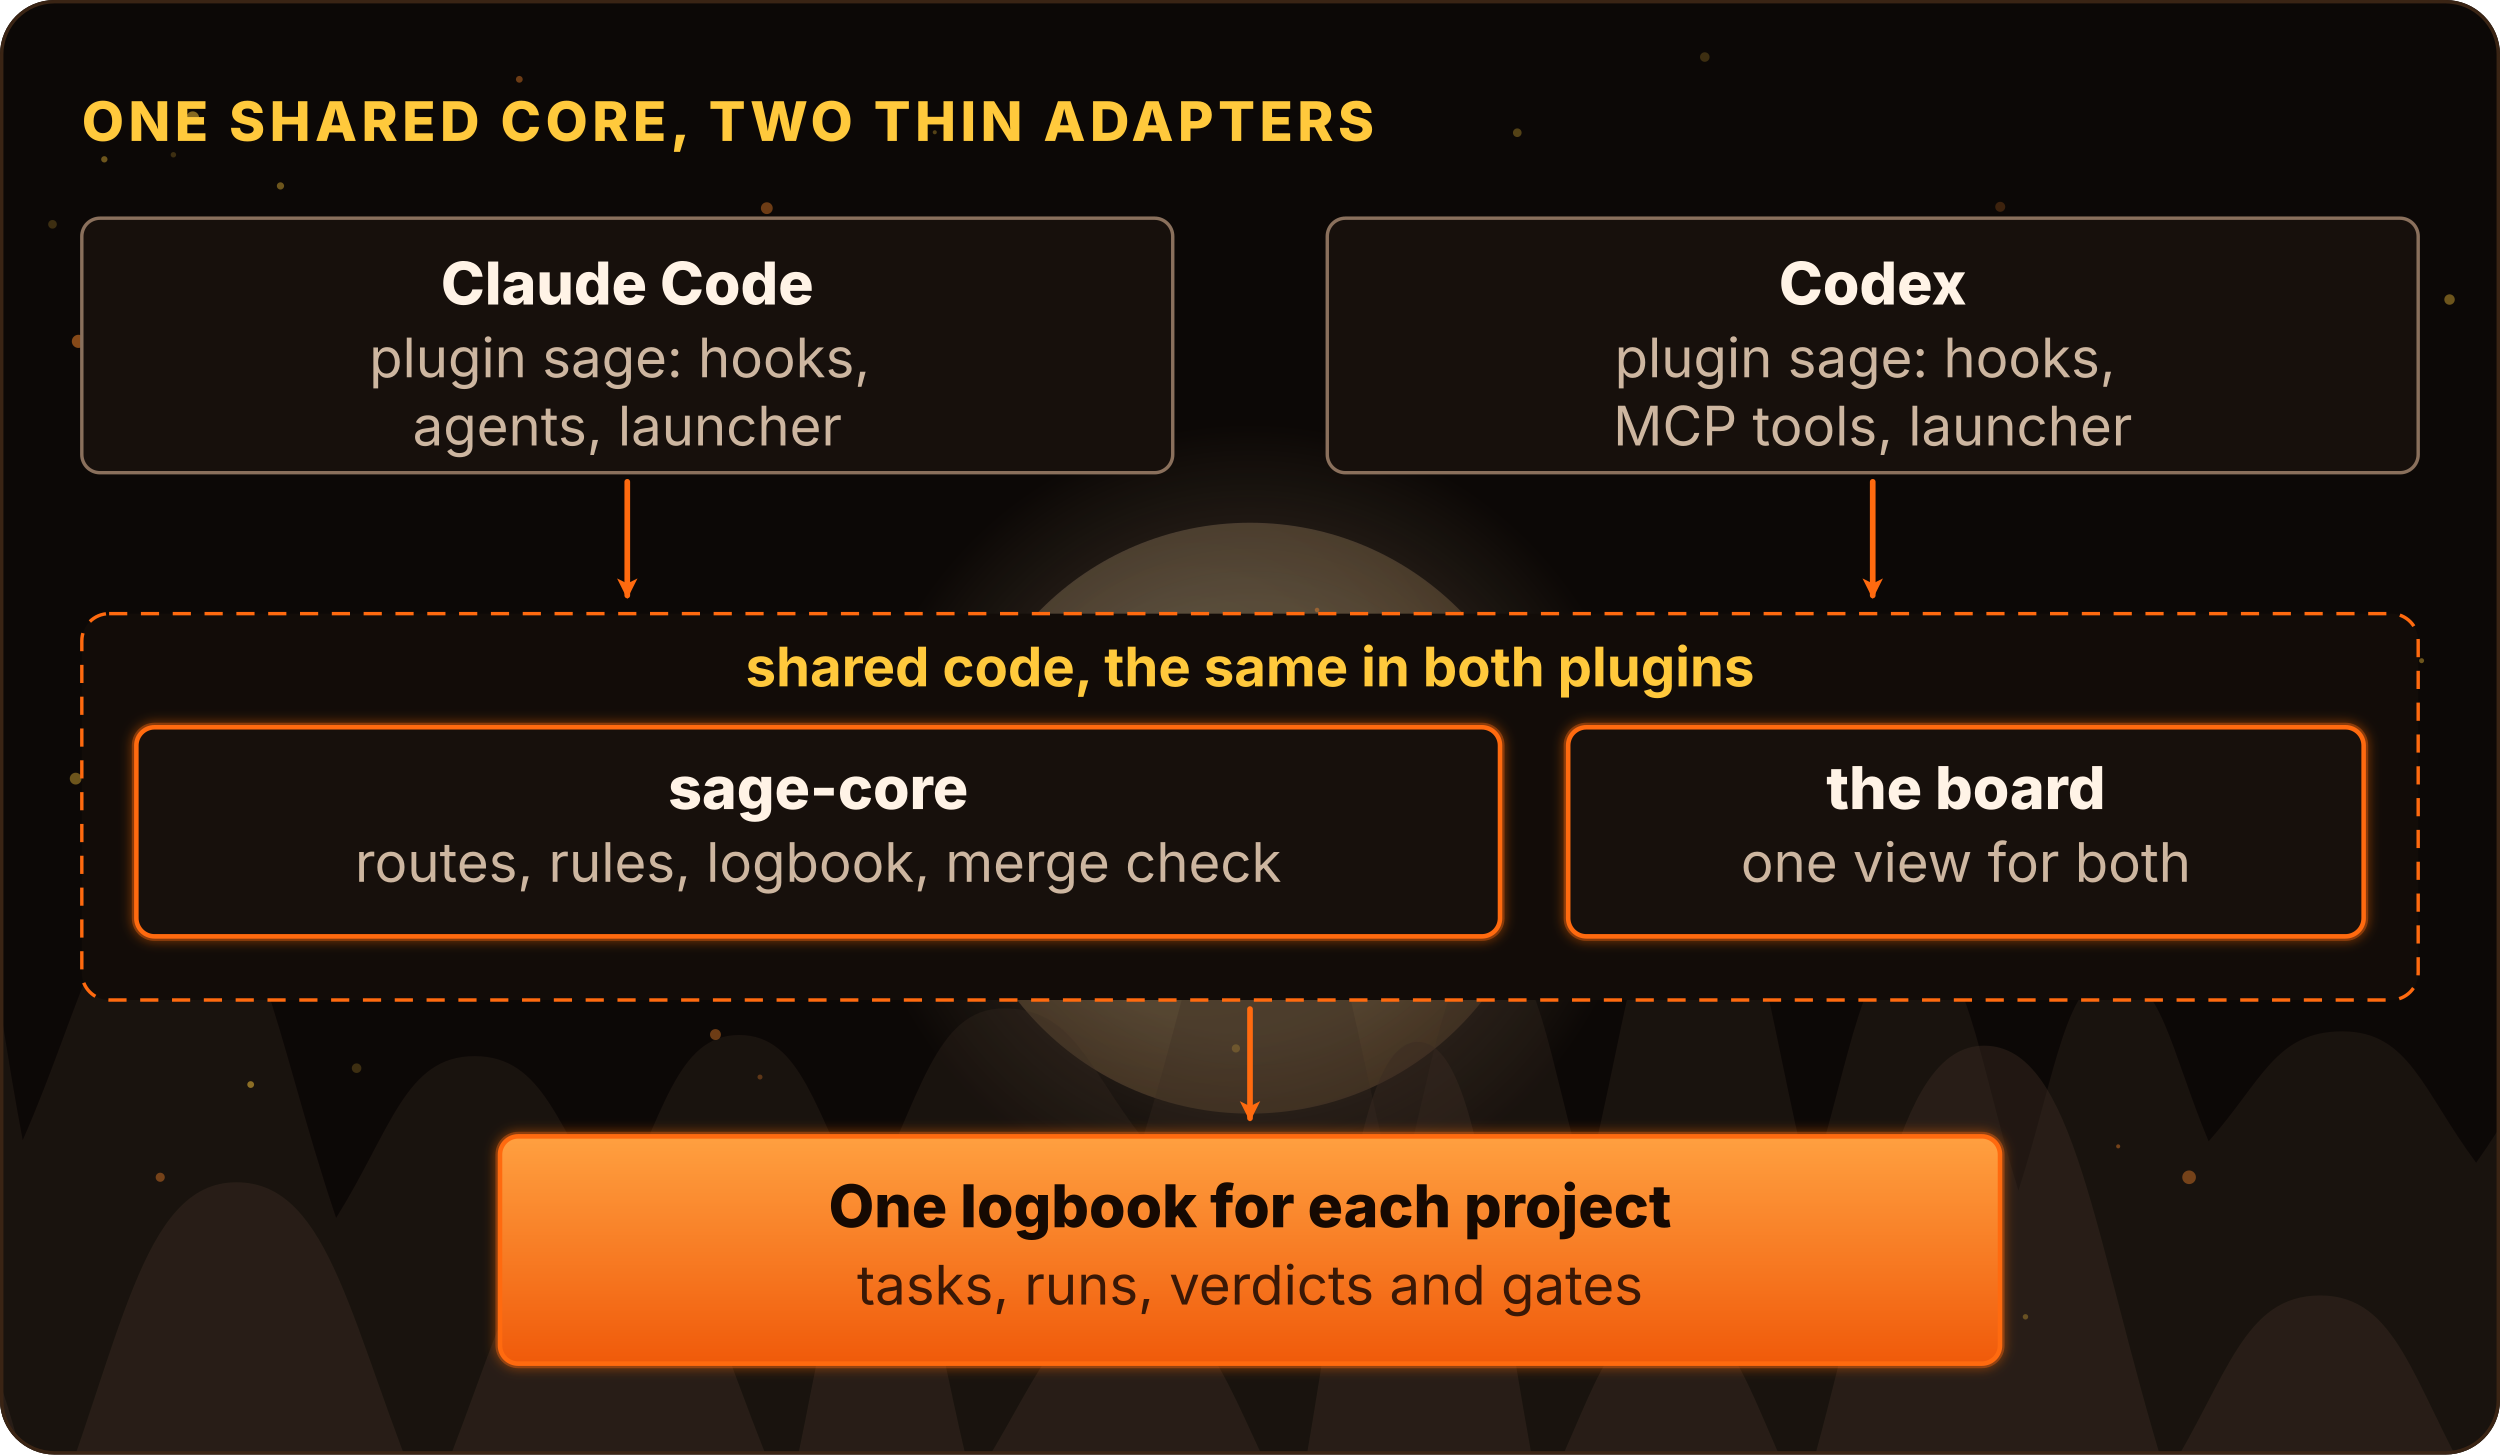
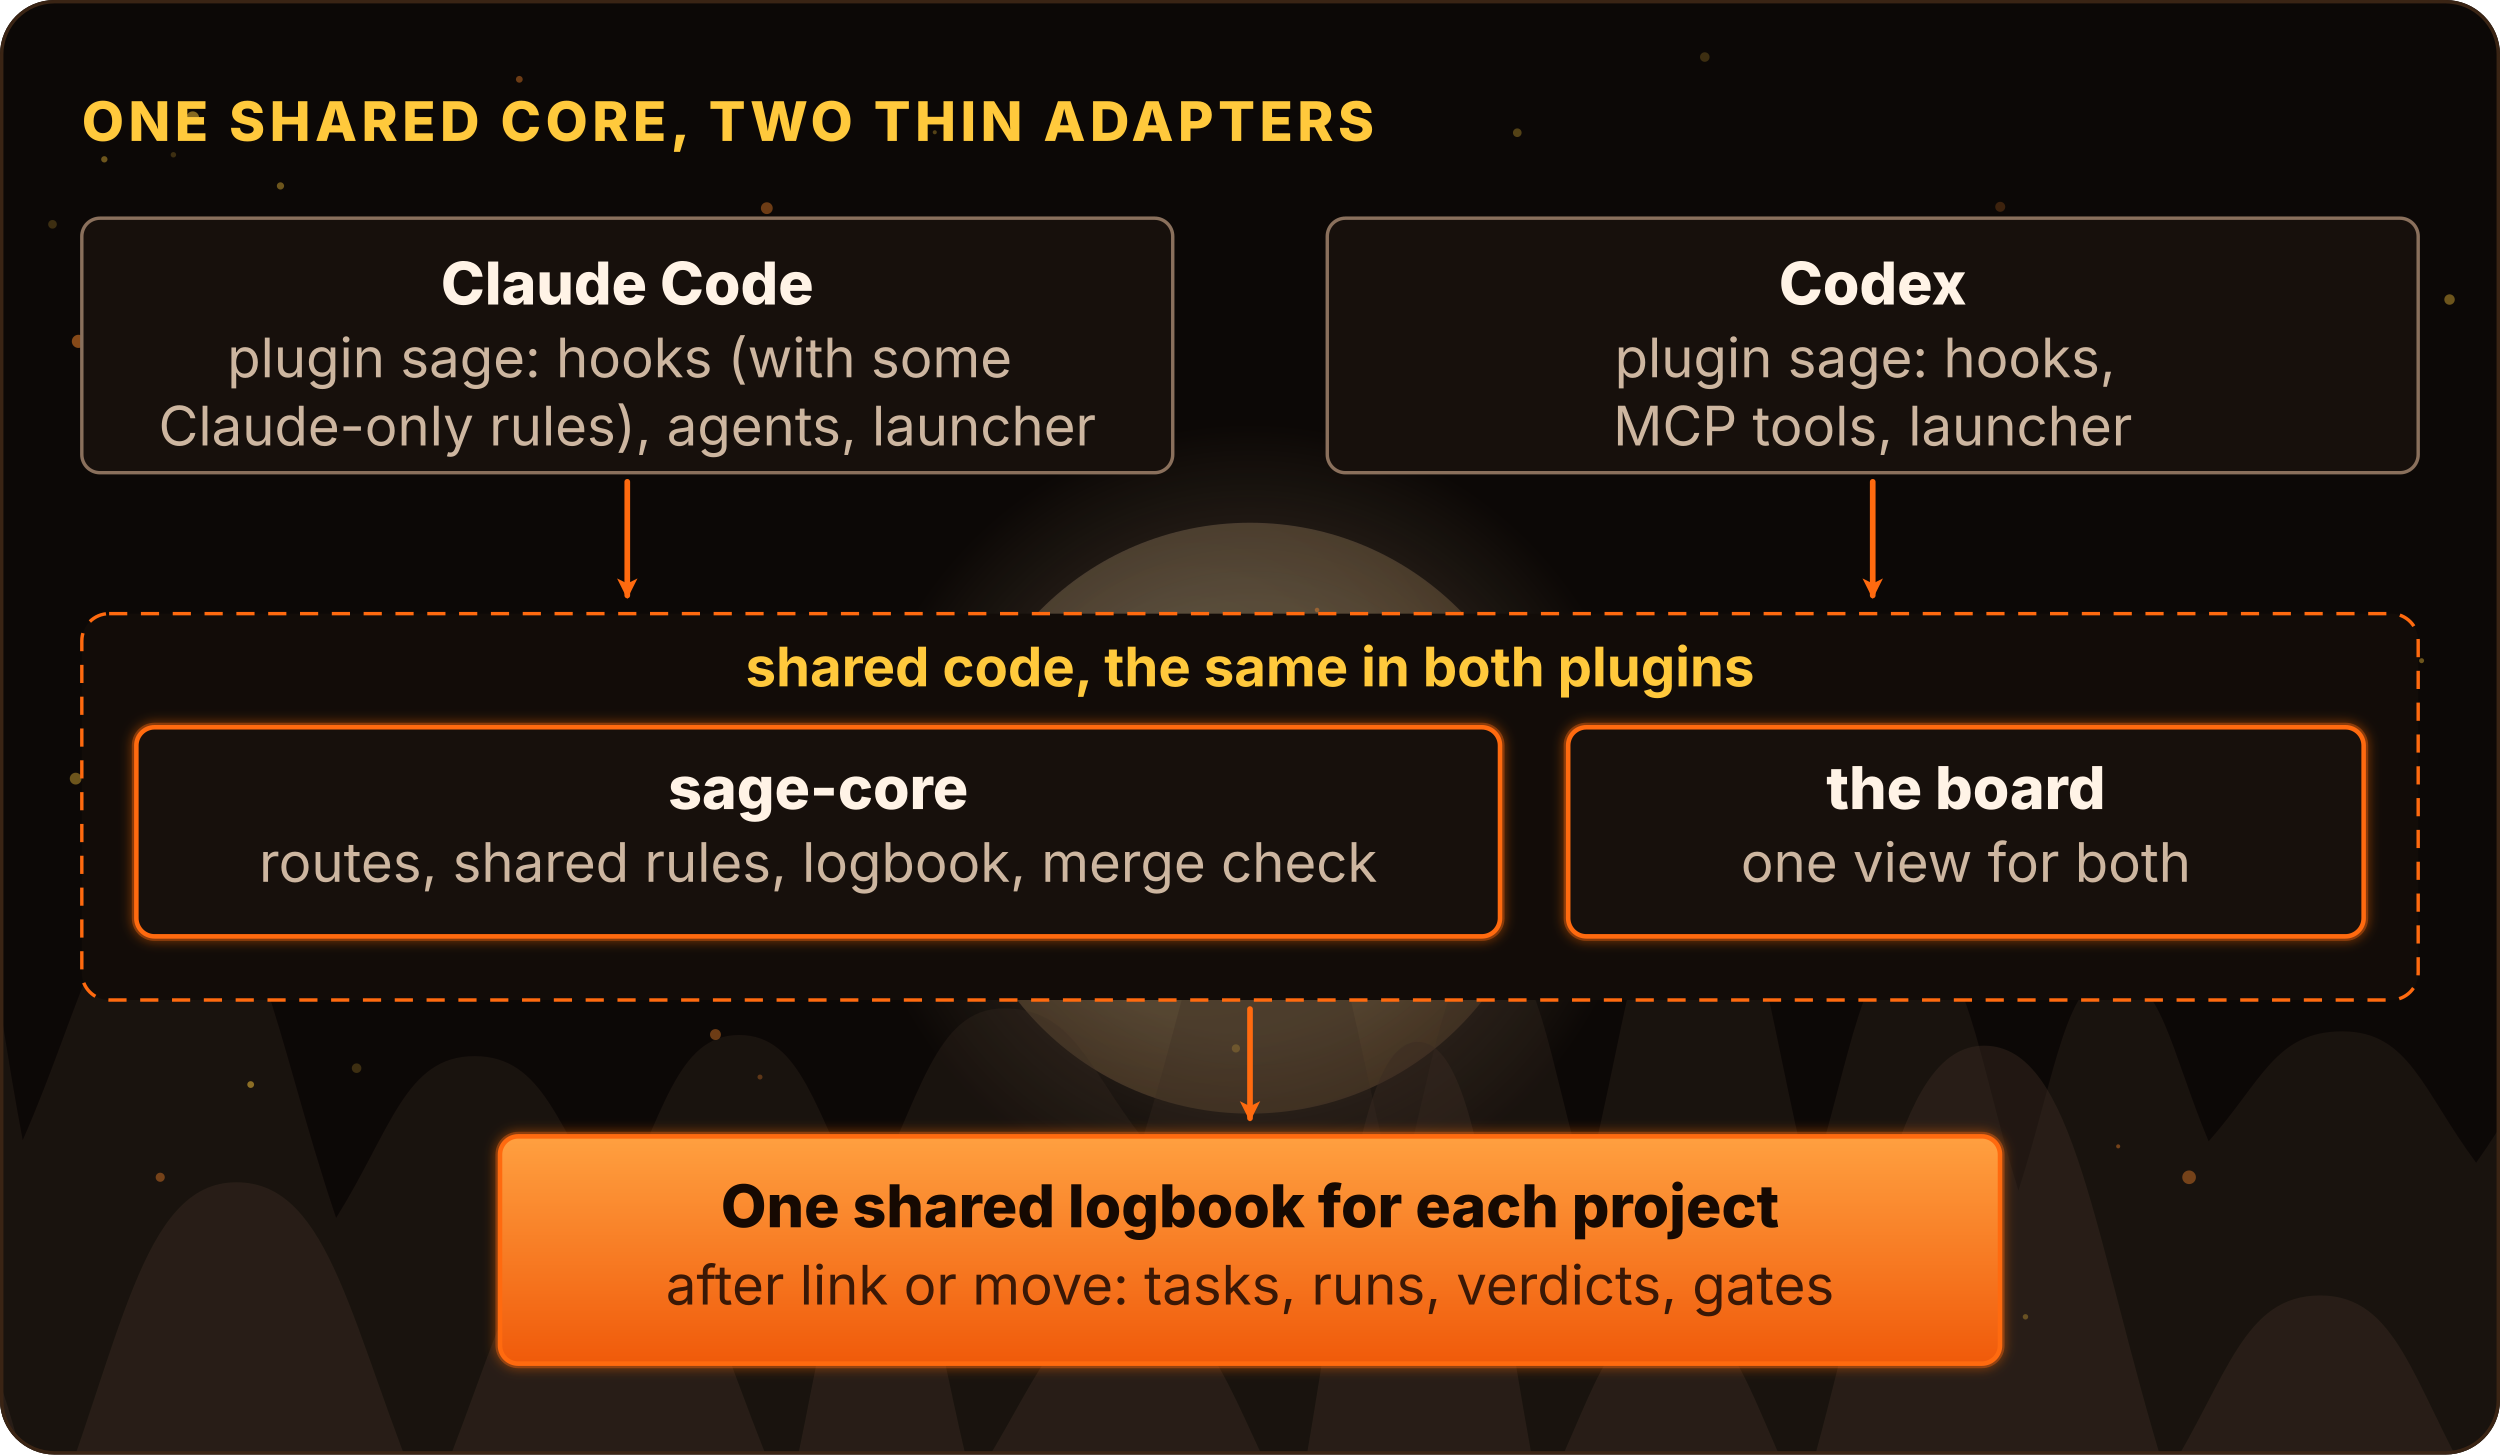
- <svg xmlns="http://www.w3.org/2000/svg" viewBox="0 0 1100 640" width="1100" height="640" role="img" aria-label="One shared core, two thin adapters: the Claude Code plugin and the Codex plugin each add only their own hooks, agents or tools and a launcher. Both use the same shared code, sage-core (routes, rules, the logbook and the merge check) and the board. Both write one logbook for each project, so either chief and the board see the same tasks, runs, verdicts and gates.">
+ <svg xmlns="http://www.w3.org/2000/svg" viewBox="0 0 1100 640" width="1100" height="640" role="img" aria-label="One shared core, two thin adapters: the Claude Code plugin and the Codex plugin each add their own hooks, agents or tools and a launcher; the Claude hook also holds some rules that only Claude has. Both use the same shared code, sage-core (routes, the shared rules, the logbook and the merge check) and the board. After a link or a move, both write one shared logbook for each project, so either chief and the board see the same tasks, runs, verdicts and gates.">
  <style>.pulse{animation:pulse 5s ease-in-out infinite}@keyframes pulse{50%{opacity:.55}}@media (prefers-reduced-motion:reduce){.pulse{animation:none}}</style>
  <defs>
    <linearGradient id="shared-d-sky" x1="0" y1="0" x2="0" y2="1">
      <stop offset="0" stop-color="#080605" />
      <stop offset="0.45" stop-color="#1B120C" />
      <stop offset="0.72" stop-color="#22160E" />
      <stop offset="1" stop-color="#0A0706" />
    </linearGradient>
    <radialGradient id="shared-d-haze">
      <stop offset="0" stop-color="#FF8A2A" stop-opacity="0.6" />
      <stop offset="0.5" stop-color="#FF6A0F" stop-opacity="0.2" />
      <stop offset="1" stop-color="#FF6A0F" stop-opacity="0" />
    </radialGradient>
    <radialGradient id="shared-d-moonglow">
      <stop offset="0.55" stop-color="#F2CD96" stop-opacity="0.5" />
      <stop offset="1" stop-color="#F2CD96" stop-opacity="0" />
    </radialGradient>
    <radialGradient id="shared-d-moon" cx="0.4" cy="0.36" r="0.72">
      <stop offset="0" stop-color="#F8E7C6" />
      <stop offset="0.6" stop-color="#E4BC88" />
      <stop offset="1" stop-color="#B8844F" />
    </radialGradient>
    <radialGradient id="shared-d-iris" cx="0.51" cy="0.52" r="0.56">
      <stop offset="0" stop-color="#FFF4C2" />
      <stop offset="0.16" stop-color="#FFD54A" />
      <stop offset="0.4" stop-color="#FDB022" />
      <stop offset="0.66" stop-color="#EE7A0C" />
      <stop offset="0.86" stop-color="#A83E08" />
      <stop offset="1" stop-color="#4A1803" />
    </radialGradient>
    <linearGradient id="shared-d-lid" x1="0" y1="0.34" x2="0" y2="0.96">
      <stop offset="0" stop-color="#000" stop-opacity="0.85" />
      <stop offset="1" stop-color="#000" stop-opacity="0" />
    </linearGradient>
    <linearGradient id="shared-d-markR" x1="0" y1="0.5" x2="1" y2="0.3">
      <stop offset="0" stop-color="#B83A0A" />
      <stop offset="0.55" stop-color="#FF6A0F" />
      <stop offset="1" stop-color="#FFB050" />
    </linearGradient>
    <linearGradient id="shared-d-markL" x1="1" y1="0.5" x2="0" y2="0.3">
      <stop offset="0" stop-color="#B83A0A" />
      <stop offset="0.55" stop-color="#FF6A0F" />
      <stop offset="1" stop-color="#FFB050" />
    </linearGradient>
    <linearGradient id="shared-d-skin" x1="0" y1="0" x2="0" y2="1">
      <stop offset="0" stop-color="#040202" />
      <stop offset="0.32" stop-color="#1A110B" />
      <stop offset="0.6" stop-color="#33231A" />
      <stop offset="0.86" stop-color="#2C1E14" />
      <stop offset="1" stop-color="#3A2618" />
    </linearGradient>
    <linearGradient id="shared-d-robe" x1="0" y1="0" x2="0" y2="1">
      <stop offset="0" stop-color="#2B2018" />
      <stop offset="1" stop-color="#100B08" />
    </linearGradient>
    <linearGradient id="shared-d-bust" x1="0" y1="0" x2="0" y2="1">
      <stop offset="0" stop-color="#2B2018" />
      <stop offset="1" stop-color="#0A0604" />
    </linearGradient>
    <linearGradient id="shared-d-hood" x1="0" y1="0" x2="0" y2="1">
      <stop offset="0" stop-color="#382A1F" />
      <stop offset="1" stop-color="#18120D" />
    </linearGradient>
    <linearGradient id="shared-d-rock" x1="0" y1="0" x2="0" y2="1">
      <stop offset="0" stop-color="#33271D" />
      <stop offset="1" stop-color="#0D0907" />
    </linearGradient>
    <radialGradient id="shared-d-disc" cx="0.5" cy="0.42" r="0.62">
      <stop offset="0" stop-color="#3B2B1E" />
      <stop offset="1" stop-color="#100B08" />
    </radialGradient>
    <radialGradient id="shared-d-orb" cx="0.4" cy="0.38" r="0.65">
      <stop offset="0" stop-color="#FFF6D0" />
      <stop offset="0.45" stop-color="#FFC93C" />
      <stop offset="1" stop-color="#FF6A0F" />
    </radialGradient>
    <linearGradient id="shared-d-fall" x1="0" y1="0" x2="0" y2="1">
      <stop offset="0" stop-color="#F4E6CC" stop-opacity="0.95" />
      <stop offset="1" stop-color="#F4E6CC" stop-opacity="0" />
    </linearGradient>
    <linearGradient id="shared-d-word" x1="0" y1="0" x2="0" y2="1">
      <stop offset="0.2" stop-color="#FFF8EC" />
      <stop offset="0.5" stop-color="#FFD27A" />
      <stop offset="0.72" stop-color="#FF8A2A" />
      <stop offset="0.9" stop-color="#E2470A" />
    </linearGradient>
    <linearGradient id="shared-d-chief" x1="0" y1="0" x2="0" y2="1">
      <stop offset="0" stop-color="#FFA040" />
      <stop offset="1" stop-color="#F05A0A" />
    </linearGradient>
    <filter id="shared-d-wordglow" x="-10%" y="-20%" width="120%" height="140%">
      <feGaussianBlur in="SourceAlpha" stdDeviation="10" result="b" />
      <feFlood flood-color="#FF6A0F" flood-opacity="0.7" />
      <feComposite in2="b" operator="in" result="g" />
      <feMerge>
        <feMergeNode in="g" />
        <feMergeNode in="SourceGraphic" />
      </feMerge>
    </filter>
    <filter id="shared-d-glow" x="-50%" y="-50%" width="200%" height="200%">
      <feGaussianBlur in="SourceGraphic" stdDeviation="2.6" result="b" />
      <feMerge>
        <feMergeNode in="b" />
        <feMergeNode in="SourceGraphic" />
      </feMerge>
    </filter>
    <filter id="shared-d-blur" x="-50%" y="-50%" width="200%" height="200%">
      <feGaussianBlur stdDeviation="14" />
    </filter>
    <filter id="shared-d-mist" x="-30%" y="-200%" width="160%" height="500%">
      <feGaussianBlur stdDeviation="20" />
    </filter>
    <marker id="shared-d-hot" viewBox="0 0 12 12" refX="10" refY="6" markerWidth="9" markerHeight="9" markerUnits="userSpaceOnUse" orient="auto-start-reverse">
      <path d="M0 0 L12 6 L0 12 L3 6 z" fill="#FF6A0F" />
    </marker>
    <marker id="shared-d-muted" viewBox="0 0 12 12" refX="10" refY="6" markerWidth="9" markerHeight="9" markerUnits="userSpaceOnUse" orient="auto-start-reverse">
      <path d="M0 0 L12 6 L0 12 L3 6 z" fill="#8A705C" />
    </marker>
    <marker id="shared-d-bad" viewBox="0 0 12 12" refX="10" refY="6" markerWidth="9" markerHeight="9" markerUnits="userSpaceOnUse" orient="auto-start-reverse">
      <path d="M0 0 L12 6 L0 12 L3 6 z" fill="#FF6A55" />
    </marker>
    <marker id="shared-d-loop" viewBox="0 0 12 12" refX="10" refY="6" markerWidth="9" markerHeight="9" markerUnits="userSpaceOnUse" orient="auto-start-reverse">
      <path d="M0 0 L12 6 L0 12 L3 6 z" fill="#FFC93C" />
    </marker>
    <clipPath id="shared-d-frame">
      <rect width="1100" height="640" rx="24" />
    </clipPath>
  </defs>
  <g clip-path="url(#shared-d-frame)">
    <rect width="1100" height="640" rx="24" fill="#0C0806" />
    <circle cx="550" cy="360" r="174.7" fill="url(#shared-d-moonglow)" opacity="0.3" />
    <circle cx="550" cy="360" r="130" fill="url(#shared-d-moon)" opacity="0.22" />
    <path d="M-60 640 L-60 540 C-46 445 -42.5 367.3 -25 367.3 C-7.5 367.3 -4 427.8 10 501.7 C37.6 438.8 44.5 387.4 79 387.4 C113.4 387.4 120.3 454.2 147.9 535.9 C172.3 496.7 178.4 464.7 208.8 464.7 C239.3 464.7 245.4 496.2 269.8 534.6 C291.9 491 297.5 455.4 325.2 455.4 C352.9 455.4 358.5 489.5 380.6 531.3 C405.1 483.1 411.2 443.7 441.7 443.7 C472.3 443.7 478.4 469.4 502.8 500.9 C525.2 429.9 530.8 371.8 558.8 371.8 C586.8 371.8 592.4 442.3 614.7 528.6 C631.4 468 635.5 418.5 656.3 418.5 C677 418.5 681.2 465.1 697.8 522.1 C717.5 442.3 722.5 377 747.2 377 C771.9 377 776.8 442.7 796.5 523 C814.9 463.8 819.4 415.5 842.3 415.5 C865.2 415.5 869.8 464.3 888.1 523.9 C904.8 471.7 909 429 929.9 429 C950.8 429 955 462 971.8 502.2 C995.3 475.6 1001.2 453.8 1030.6 453.8 C1060.1 453.8 1065.9 479.8 1089.5 511.6 C1114.1 477.4 1120.2 449.4 1151 449.4 C1181.7 449.4 1187.8 487.6 1212.4 534.2 L1212.4 640 Z" fill="#3A2B21" opacity="0.3" />
    <path d="M-60 640 L-60 680 C-44 628.7 -40 586.7 -20 586.7 C0 586.7 4 627 20 676.3 C53.6 590.4 62 520.2 104 520.2 C146 520.2 154.4 585.7 188 665.7 C219.7 592.5 227.6 532.5 267.2 532.5 C306.7 532.5 314.7 591 346.3 662.5 C362.6 592.3 366.7 534.9 387 534.9 C407.4 534.9 411.5 587.9 427.8 652.6 C456.2 609.8 463.3 574.8 498.8 574.8 C534.3 574.8 541.4 617.4 569.8 669.6 C591.4 553.4 596.8 458.4 623.8 458.4 C650.8 458.4 656.2 549.7 677.8 661.2 C700.8 616.1 706.6 579.2 735.3 579.2 C764 579.2 769.8 616.1 792.8 661.3 C824.9 550.7 832.9 460.1 873 460.1 C913.1 460.1 921.1 545.5 953.2 649.7 C980.3 605.9 987 570 1020.9 570 C1054.8 570 1061.5 608.5 1088.6 655.6 C1120.6 590.6 1128.6 537.4 1168.6 537.4 C1208.6 537.4 1216.6 587.6 1248.6 649.1 L1248.6 640 Z" fill="#3A2B21" opacity="0.45" />
    <ellipse cx="140" cy="493.1" rx="203.6" ry="26" fill="#E9D6BC" opacity="0" filter="url(#shared-d-mist)" />
    <ellipse cx="435.7" cy="535.1" rx="230.1" ry="26" fill="#E9D6BC" opacity="0" filter="url(#shared-d-mist)" />
    <ellipse cx="726.1" cy="518.7" rx="205.4" ry="26" fill="#E9D6BC" opacity="0" filter="url(#shared-d-mist)" />
    <ellipse cx="1018.9" cy="506.6" rx="234.2" ry="26" fill="#E9D6BC" opacity="0" filter="url(#shared-d-mist)" />
    <circle cx="411.3" cy="58.2" r="0.9" fill="#FFC93C" opacity="0.3" />
    <circle cx="543.8" cy="461.3" r="1.8" fill="#FFC93C" opacity="0.2" />
    <circle cx="799.9" cy="163.4" r="1.5" fill="#FFC93C" opacity="0.3" />
    <circle cx="123.4" cy="81.8" r="1.6" fill="#FFC93C" opacity="0.4" />
    <circle cx="84.8" cy="51.8" r="2.8" fill="#FFC93C" opacity="0.5" />
    <circle cx="932" cy="504.4" r="0.9" fill="#FF8A2A" opacity="0.4" />
    <circle cx="76.3" cy="68.1" r="1.2" fill="#FFC93C" opacity="0.2" />
    <circle cx="891.2" cy="579.4" r="1.2" fill="#FFC93C" opacity="0.3" />
    <circle cx="965.7" cy="132.4" r="1.4" fill="#FFC93C" opacity="0.3" />
    <circle cx="58.4" cy="100.8" r="2" fill="#FFC93C" opacity="0.5" />
    <circle cx="156.9" cy="470" r="2.1" fill="#FFC93C" opacity="0.2" />
    <circle cx="97.5" cy="154.3" r="1.5" fill="#FF8A2A" opacity="0.4" />
    <circle cx="579.5" cy="268.4" r="1" fill="#FF8A2A" opacity="0.4" />
    <circle cx="23.1" cy="98.7" r="1.9" fill="#FFC93C" opacity="0.2" />
    <circle cx="963.2" cy="518" r="3" fill="#FF8A2A" opacity="0.4" />
    <circle cx="497.6" cy="521" r="1" fill="#FFC93C" opacity="0.4" />
    <circle cx="334.4" cy="473.9" r="1.1" fill="#FF8A2A" opacity="0.3" />
    <circle cx="807.9" cy="204.6" r="1.7" fill="#FF8A2A" opacity="0.4" />
    <circle cx="464.4" cy="183.9" r="1.4" fill="#FFC93C" opacity="0.4" />
    <circle cx="1065.5" cy="290.7" r="1.1" fill="#FFC93C" opacity="0.4" />
    <circle cx="314.8" cy="455.2" r="2.4" fill="#FF8A2A" opacity="0.4" />
    <circle cx="228.5" cy="34.9" r="1.5" fill="#FF8A2A" opacity="0.4" />
    <circle cx="553.4" cy="590" r="1.8" fill="#FFC93C" opacity="0.2" />
    <circle cx="249.5" cy="145.7" r="1.8" fill="#FF8A2A" opacity="0.2" />
    <circle cx="1077.8" cy="131.8" r="2.3" fill="#FFC93C" opacity="0.4" />
    <circle cx="701.9" cy="298.5" r="1.2" fill="#FFC93C" opacity="0.3" />
    <circle cx="162.6" cy="341.9" r="0.8" fill="#FFC93C" opacity="0.4" />
    <circle cx="750.1" cy="25.1" r="2.1" fill="#FFC93C" opacity="0.2" />
    <circle cx="34.5" cy="150.2" r="2.9" fill="#FF8A2A" opacity="0.5" />
    <circle cx="880.1" cy="91" r="2.2" fill="#FF8A2A" opacity="0.2" />
    <circle cx="456.7" cy="104.4" r="2.1" fill="#FF8A2A" opacity="0.2" />
    <circle cx="110.3" cy="477.2" r="1.5" fill="#FFC93C" opacity="0.5" />
    <circle cx="45.9" cy="70.1" r="1.4" fill="#FFC93C" opacity="0.4" />
    <circle cx="675.5" cy="312.4" r="1.8" fill="#FF8A2A" opacity="0.4" />
    <circle cx="482.9" cy="188.3" r="0.8" fill="#FFC93C" opacity="0.4" />
    <circle cx="70.5" cy="518" r="2" fill="#FF8A2A" opacity="0.4" />
    <circle cx="667.6" cy="58.4" r="1.9" fill="#FFC93C" opacity="0.3" />
    <circle cx="674.7" cy="576.2" r="2.2" fill="#FFC93C" opacity="0.3" />
    <circle cx="337.4" cy="91.6" r="2.6" fill="#FF8A2A" opacity="0.4" />
    <circle cx="33.3" cy="342.6" r="2.6" fill="#FFC93C" opacity="0.4" />
    <text x="36" y="62" font-family="-apple-system, BlinkMacSystemFont, 'Segoe UI', Inter, Helvetica, Arial, sans-serif" font-size="24" font-weight="800" fill="#FFC93C" text-anchor="start" letter-spacing="2">
      <tspan x="36" dy="0">ONE SHARED CORE, TWO THIN ADAPTERS</tspan>
    </text>
    <rect x="36" y="96" width="480" height="112" rx="8" fill="#17100C" stroke="#8A705C" stroke-width="1.5" />
    <text x="276" y="134" font-family="-apple-system, BlinkMacSystemFont, 'Segoe UI', Inter, Helvetica, Arial, sans-serif" font-size="26" font-weight="800" fill="#FFF3E6" text-anchor="middle">
      <tspan x="276" dy="0">Claude Code</tspan>
    </text>
    <text x="276" y="166" font-family="-apple-system, BlinkMacSystemFont, 'Segoe UI', Inter, Helvetica, Arial, sans-serif" font-size="24" font-weight="400" fill="#CDB6A0" text-anchor="middle">
-       <tspan x="276" dy="0">plugin sage: hooks,</tspan>
-       <tspan x="276" dy="30">agents, launcher</tspan>
+       <tspan x="276" dy="0">plugin sage: hooks (with some</tspan>
+       <tspan x="276" dy="30">Claude-only rules), agents, launcher</tspan>
    </text>
    <path d="M276 212 L 276 262" fill="none" stroke="#FF6A0F" stroke-width="2.5" stroke-linecap="round" stroke-linejoin="round" marker-end="url(#shared-d-hot)" />
    <rect x="584" y="96" width="480" height="112" rx="8" fill="#17100C" stroke="#8A705C" stroke-width="1.5" />
    <text x="824" y="134" font-family="-apple-system, BlinkMacSystemFont, 'Segoe UI', Inter, Helvetica, Arial, sans-serif" font-size="26" font-weight="800" fill="#FFF3E6" text-anchor="middle">
      <tspan x="824" dy="0">Codex</tspan>
    </text>
    <text x="824" y="166" font-family="-apple-system, BlinkMacSystemFont, 'Segoe UI', Inter, Helvetica, Arial, sans-serif" font-size="24" font-weight="400" fill="#CDB6A0" text-anchor="middle">
      <tspan x="824" dy="0">plugin sage: hooks,</tspan>
      <tspan x="824" dy="30">MCP tools, launcher</tspan>
    </text>
    <path d="M824 212 L 824 262" fill="none" stroke="#FF6A0F" stroke-width="2.5" stroke-linecap="round" stroke-linejoin="round" marker-end="url(#shared-d-hot)" />
    <rect x="36" y="270" width="1028" height="170" rx="12" fill="#120C08" stroke="#FF6A0F" stroke-width="1.5" stroke-dasharray="8 6" />
    <text x="550" y="302" font-family="-apple-system, BlinkMacSystemFont, 'Segoe UI', Inter, Helvetica, Arial, sans-serif" font-size="24" font-weight="700" fill="#FFC93C" text-anchor="middle">
      <tspan x="550" dy="0">shared code, the same in both plugins</tspan>
    </text>
    <rect x="60" y="320" width="600" height="92" rx="8" fill="none" stroke="#FF6A0F" stroke-width="4" opacity="0.5" filter="url(#shared-d-glow)" />
    <rect x="60" y="320" width="600" height="92" rx="8" fill="#17100C" stroke="#FF6A0F" stroke-width="2" />
    <text x="360" y="356" font-family="-apple-system, BlinkMacSystemFont, 'Segoe UI', Inter, Helvetica, Arial, sans-serif" font-size="26" font-weight="800" fill="#FFF3E6" text-anchor="middle">
      <tspan x="360" dy="0">sage-core</tspan>
    </text>
    <text x="360" y="388" font-family="-apple-system, BlinkMacSystemFont, 'Segoe UI', Inter, Helvetica, Arial, sans-serif" font-size="24" font-weight="400" fill="#CDB6A0" text-anchor="middle">
-       <tspan x="360" dy="0">routes, rules, logbook, merge check</tspan>
+       <tspan x="360" dy="0">routes, shared rules, logbook, merge check</tspan>
    </text>
    <rect x="690" y="320" width="350" height="92" rx="8" fill="none" stroke="#FF6A0F" stroke-width="4" opacity="0.5" filter="url(#shared-d-glow)" />
    <rect x="690" y="320" width="350" height="92" rx="8" fill="#17100C" stroke="#FF6A0F" stroke-width="2" />
    <text x="865" y="356" font-family="-apple-system, BlinkMacSystemFont, 'Segoe UI', Inter, Helvetica, Arial, sans-serif" font-size="26" font-weight="800" fill="#FFF3E6" text-anchor="middle">
      <tspan x="865" dy="0">the board</tspan>
    </text>
    <text x="865" y="388" font-family="-apple-system, BlinkMacSystemFont, 'Segoe UI', Inter, Helvetica, Arial, sans-serif" font-size="24" font-weight="400" fill="#CDB6A0" text-anchor="middle">
      <tspan x="865" dy="0">one view for both</tspan>
    </text>
    <path d="M550 444 L 550 492" fill="none" stroke="#FF6A0F" stroke-width="2.5" stroke-linecap="round" stroke-linejoin="round" marker-end="url(#shared-d-hot)" />
    <rect x="220" y="500" width="660" height="100" rx="8" fill="none" stroke="#FF6A0F" stroke-width="4" opacity="0.5" filter="url(#shared-d-glow)" />
    <rect x="220" y="500" width="660" height="100" rx="8" fill="url(#shared-d-chief)" stroke="#FF6A0F" stroke-width="2" />
    <text x="550" y="540" font-family="-apple-system, BlinkMacSystemFont, 'Segoe UI', Inter, Helvetica, Arial, sans-serif" font-size="26" font-weight="800" fill="#160902" text-anchor="middle">
-       <tspan x="550" dy="0">One logbook for each project</tspan>
+       <tspan x="550" dy="0">One shared logbook for each project</tspan>
    </text>
    <text x="550" y="574" font-family="-apple-system, BlinkMacSystemFont, 'Segoe UI', Inter, Helvetica, Arial, sans-serif" font-size="24" font-weight="400" fill="#3A1806" text-anchor="middle">
-       <tspan x="550" dy="0">tasks, runs, verdicts and gates</tspan>
+       <tspan x="550" dy="0">after link or move: tasks, runs, verdicts, gates</tspan>
    </text>
  </g>
  <rect x="0.75" y="0.75" width="1098.5" height="638.5" rx="23.25" fill="none" stroke="#3A2414" stroke-width="1.5" />
</svg>
